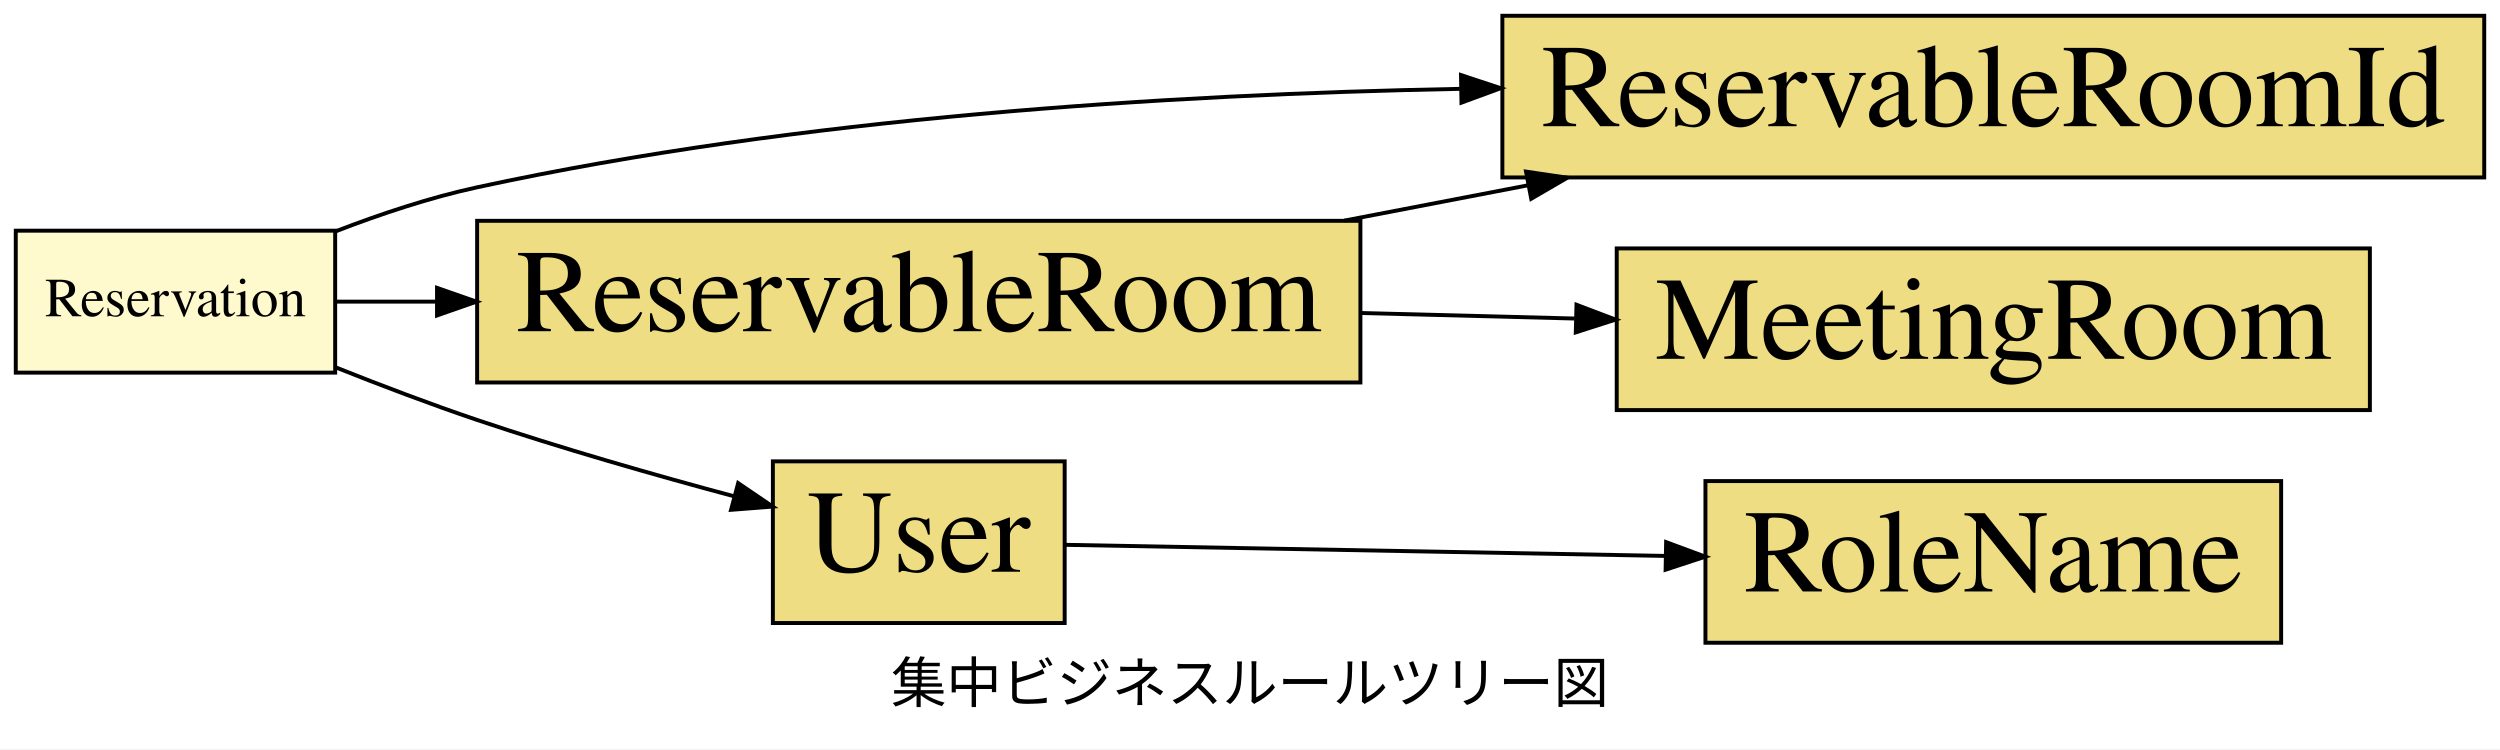
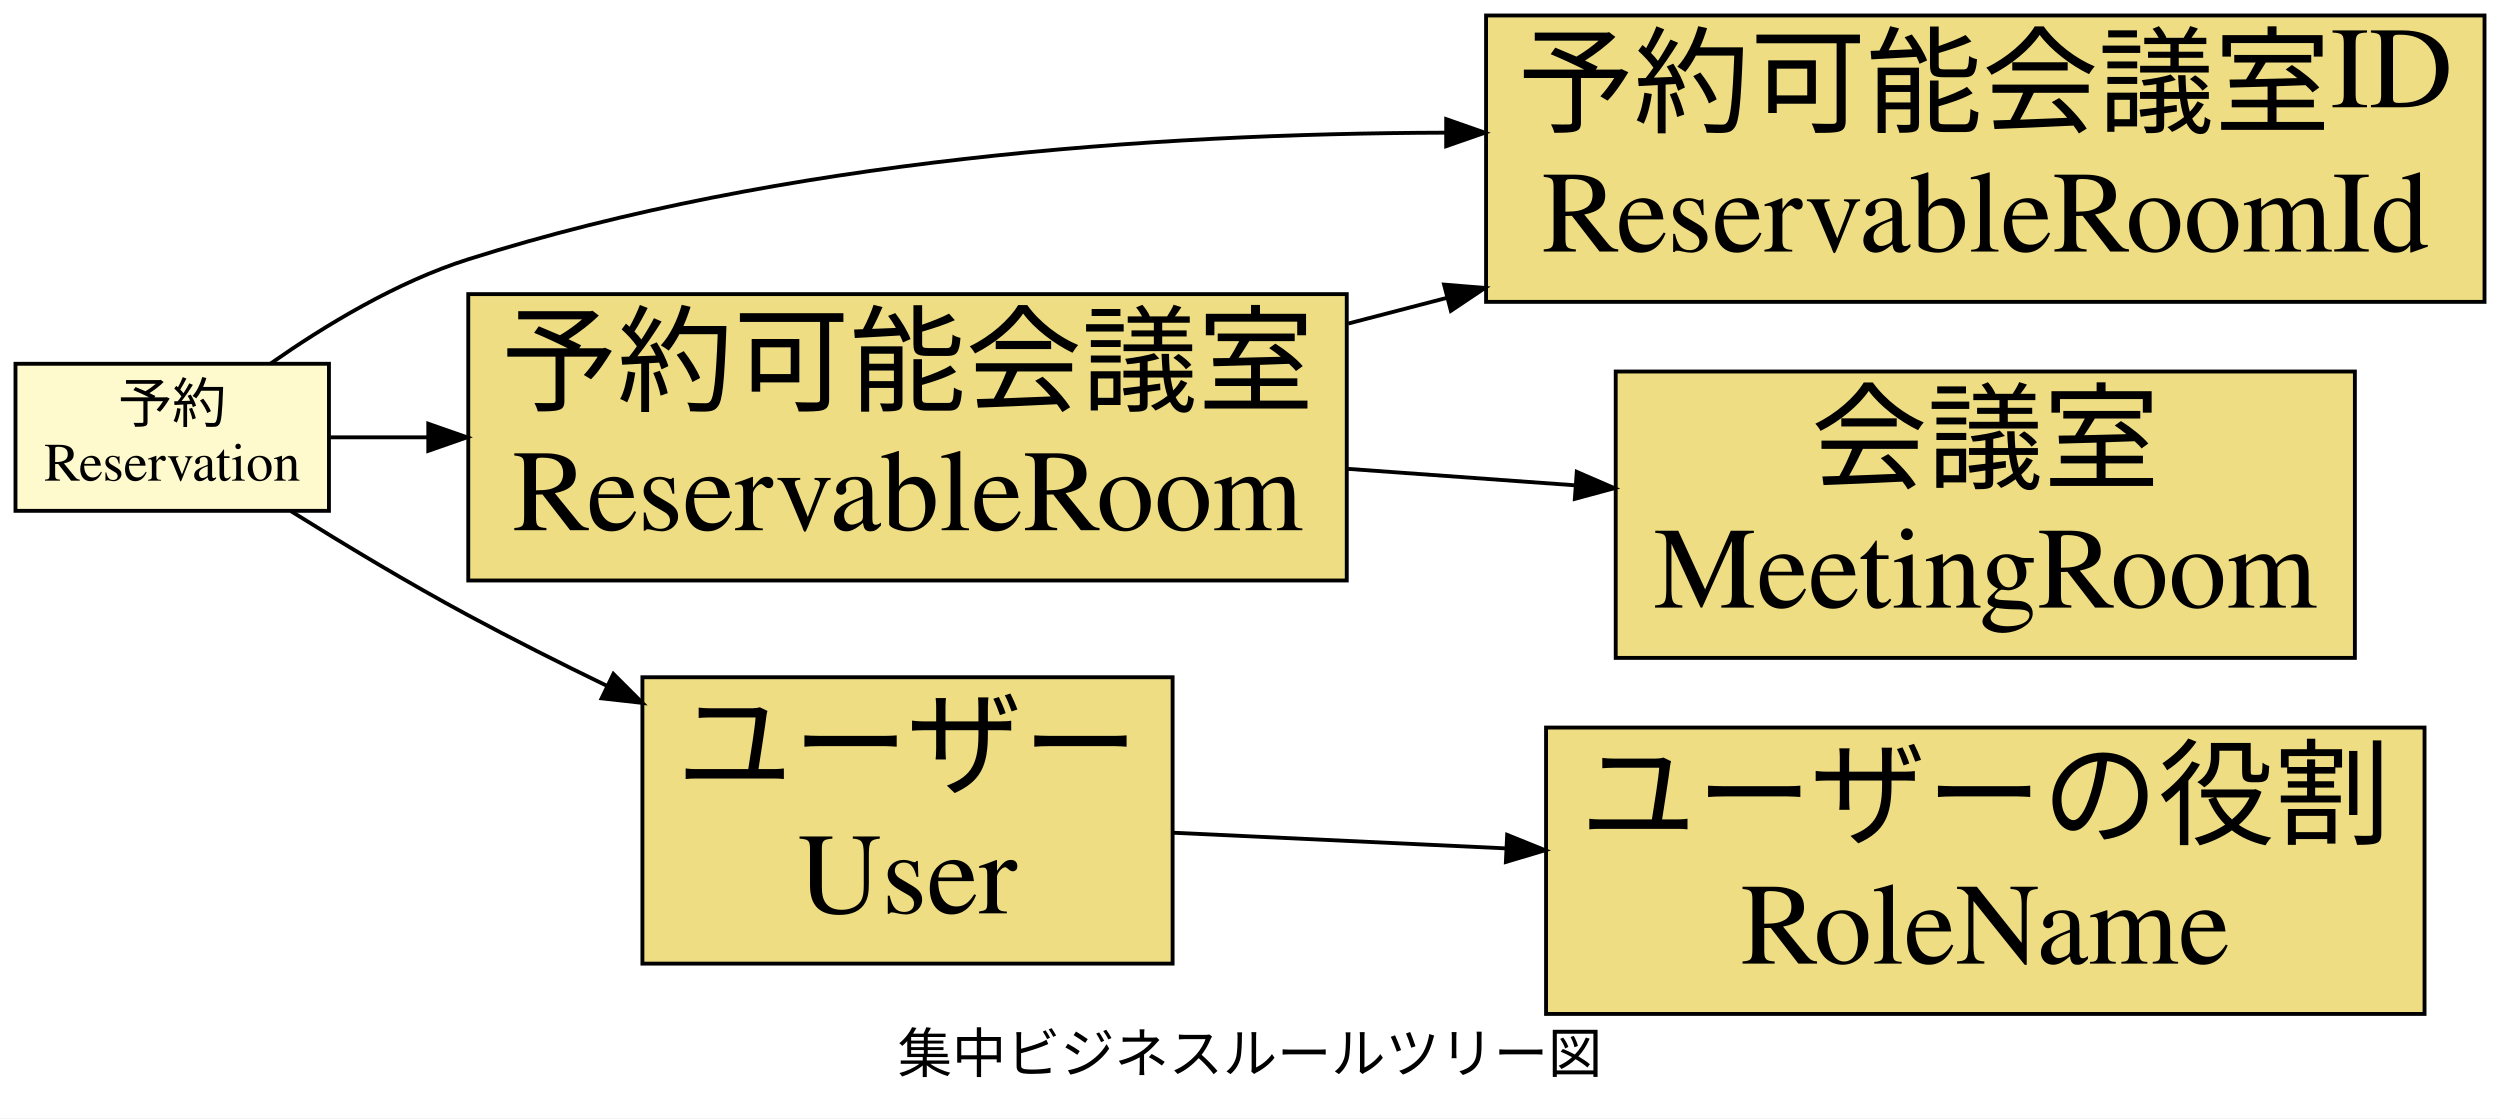
- <svg xmlns="http://www.w3.org/2000/svg" width="634px" height="190px" viewBox="0.00 0.00 634.00 190.00">
-   <g id="graph0" class="graph" transform="scale(1.0 1.0) rotate(0) translate(4 186)">
-     <polygon fill="white" stroke="transparent" points="-4,4 -4,-186 630,-186 630,4 -4,4" />
-     <text text-anchor="middle" x="313" y="-7.8" font-family="Times,serif" font-size="14.00">集中ビジネスルールツリー図</text>
+ <svg xmlns="http://www.w3.org/2000/svg" width="646px" height="289px" viewBox="0.00 0.00 646.00 289.00">
+   <g id="graph0" class="graph" transform="scale(1.0 1.0) rotate(0) translate(4 285)">
+     <polygon fill="white" stroke="transparent" points="-4,4 -4,-285 642,-285 642,4 -4,4" />
+     <text text-anchor="middle" x="319" y="-7.8" font-family="Times,serif" font-size="14.00">集中ビジネスルールツリー図</text>
    <g id="node1" class="node">
-       <polygon fill="#eedd82" stroke="black" points="341,-130 117,-130 117,-89 341,-89 341,-130" />
-       <text text-anchor="middle" x="229" y="-102" font-family="Times,serif" font-size="30.00">ReservableRoom</text>
+       <polygon fill="#eedd82" stroke="black" points="344,-209 117,-209 117,-135 344,-135 344,-209" />
+       <text text-anchor="middle" x="230.5" y="-181" font-family="Times,serif" font-size="30.00">予約可能会議室</text>
+       <text text-anchor="middle" x="230.5" y="-148" font-family="Times,serif" font-size="30.00">ReservableRoom</text>
    </g>
    <g id="node2" class="node">
-       <polygon fill="#eedd82" stroke="black" points="626,-182 377,-182 377,-141 626,-141 626,-182" />
-       <text text-anchor="middle" x="501.5" y="-154" font-family="Times,serif" font-size="30.00">ReservableRoomId</text>
+       <polygon fill="#eedd82" stroke="black" points="638,-281 380,-281 380,-207 638,-207 638,-281" />
+       <text text-anchor="middle" x="509" y="-253" font-family="Times,serif" font-size="30.00">予約可能会議室ID</text>
+       <text text-anchor="middle" x="509" y="-220" font-family="Times,serif" font-size="30.00">ReservableRoomId</text>
+     </g>
+     <g id="edge3" class="edge">
+       <path fill="none" stroke="black" d="M344.36,-201.39C352.82,-203.59 361.42,-205.83 370.01,-208.07" />
+       <polygon fill="black" stroke="black" points="369.15,-211.46 379.71,-210.59 370.91,-204.69 369.15,-211.46" />
+     </g>
+     <g id="node4" class="node">
+       <polygon fill="#eedd82" stroke="black" points="604.5,-189 413.5,-189 413.5,-115 604.5,-115 604.5,-189" />
+       <text text-anchor="middle" x="509" y="-161" font-family="Times,serif" font-size="30.00">会議室</text>
+       <text text-anchor="middle" x="509" y="-128" font-family="Times,serif" font-size="30.00">MeetingRoom</text>
    </g>
    <g id="edge1" class="edge">
-       <path fill="none" stroke="black" d="M336.91,-130.05C352.17,-132.99 367.94,-136.02 383.39,-138.99" />
-       <polygon fill="black" stroke="black" points="383,-142.48 393.48,-140.93 384.32,-135.6 383,-142.48" />
-     </g>
-     <g id="node4" class="node">
-       <polygon fill="#eedd82" stroke="black" points="597,-123 406,-123 406,-82 597,-82 597,-123" />
-       <text text-anchor="middle" x="501.5" y="-95" font-family="Times,serif" font-size="30.00">MeetingRoom</text>
-     </g>
-     <g id="edge3" class="edge">
-       <path fill="none" stroke="black" d="M341.19,-106.62C359.1,-106.16 377.59,-105.68 395.35,-105.22" />
-       <polygon fill="black" stroke="black" points="395.8,-108.71 405.71,-104.95 395.62,-101.71 395.8,-108.71" />
+       <path fill="none" stroke="black" d="M344.36,-163.84C363.73,-162.44 383.78,-160.98 402.93,-159.6" />
+       <polygon fill="black" stroke="black" points="403.44,-163.07 413.16,-158.86 402.94,-156.09 403.44,-163.07" />
    </g>
    <g id="node3" class="node">
-       <polygon fill="lemonchiffon" stroke="black" points="81,-127.5 0,-127.5 0,-91.5 81,-91.5 81,-127.5" />
-       <text text-anchor="middle" x="40.5" y="-105.8" font-family="Times,serif" font-size="14.00">Reservation</text>
+       <polygon fill="lemonchiffon" stroke="black" points="81,-191 0,-191 0,-153 81,-153 81,-191" />
+       <text text-anchor="middle" x="40.5" y="-175.8" font-family="Times,serif" font-size="14.00">予約</text>
+       <text text-anchor="middle" x="40.5" y="-160.8" font-family="Times,serif" font-size="14.00">Reservation</text>
+     </g>
+     <g id="edge2" class="edge">
+       <path fill="none" stroke="black" d="M81.37,-172C89.12,-172 97.62,-172 106.5,-172" />
+       <polygon fill="black" stroke="black" points="106.67,-175.5 116.67,-172 106.67,-168.5 106.67,-175.5" />
+     </g>
+     <g id="edge4" class="edge">
+       <path fill="none" stroke="black" d="M65.87,-191.02C79.99,-200.92 98.56,-212.16 117,-218 198.15,-243.71 293.39,-250.5 369.55,-250.72" />
+       <polygon fill="black" stroke="black" points="369.7,-254.22 379.69,-250.71 369.69,-247.22 369.7,-254.22" />
+     </g>
+     <g id="node6" class="node">
+       <polygon fill="#eedd82" stroke="black" points="299,-110 162,-110 162,-36 299,-36 299,-110" />
+       <text text-anchor="middle" x="230.5" y="-82" font-family="Times,serif" font-size="30.00">ユーザー</text>
+       <text text-anchor="middle" x="230.5" y="-49" font-family="Times,serif" font-size="30.00">User</text>
    </g>
    <g id="edge5" class="edge">
-       <path fill="none" stroke="black" d="M81.05,-109.5C88.98,-109.5 97.7,-109.5 106.81,-109.5" />
-       <polygon fill="black" stroke="black" points="106.83,-113 116.83,-109.5 106.83,-106 106.83,-113" />
+       <path fill="none" stroke="black" d="M71.2,-152.9C84.93,-144.32 101.59,-134.29 117,-126 128.44,-119.84 140.71,-113.65 152.8,-107.79" />
+       <polygon fill="black" stroke="black" points="154.5,-110.86 161.99,-103.37 151.46,-104.55 154.5,-110.86" />
    </g>
-     <g id="edge2" class="edge">
-       <path fill="none" stroke="black" d="M81.16,-127.35C92.52,-131.74 105.06,-135.91 117,-138.5 198.56,-156.17 292,-162.06 366.23,-163.47" />
-       <polygon fill="black" stroke="black" points="366.51,-166.97 376.57,-163.63 366.63,-159.97 366.51,-166.97" />
-     </g>
-     <g id="node6" class="node">
-       <polygon fill="#eedd82" stroke="black" points="266,-69 192,-69 192,-28 266,-28 266,-69" />
-       <text text-anchor="middle" x="229" y="-41" font-family="Times,serif" font-size="30.00">User</text>
+     <g id="node5" class="node">
+       <polygon fill="#eedd82" stroke="black" points="622.5,-97 395.5,-97 395.5,-23 622.5,-23 622.5,-97" />
+       <text text-anchor="middle" x="509" y="-69" font-family="Times,serif" font-size="30.00">ユーザーの役割</text>
+       <text text-anchor="middle" x="509" y="-36" font-family="Times,serif" font-size="30.00">RoleName</text>
    </g>
    <g id="edge6" class="edge">
-       <path fill="none" stroke="black" d="M81.17,-92.82C92.64,-88.25 105.24,-83.47 117,-79.5 138.17,-72.36 161.98,-65.55 182.11,-60.15" />
-       <polygon fill="black" stroke="black" points="183.2,-63.48 191.96,-57.53 181.4,-56.71 183.2,-63.48" />
-     </g>
-     <g id="node5" class="node">
-       <polygon fill="#eedd82" stroke="black" points="574.5,-64 428.5,-64 428.5,-23 574.5,-23 574.5,-64" />
-       <text text-anchor="middle" x="501.5" y="-36" font-family="Times,serif" font-size="30.00">RoleName</text>
-     </g>
-     <g id="edge4" class="edge">
-       <path fill="none" stroke="black" d="M266.2,-47.83C304.85,-47.12 367.4,-45.96 418.15,-45.02" />
-       <polygon fill="black" stroke="black" points="418.53,-48.52 428.46,-44.83 418.4,-41.52 418.53,-48.52" />
+       <path fill="none" stroke="black" d="M299.14,-69.82C325.14,-68.6 355.69,-67.16 385.28,-65.77" />
+       <polygon fill="black" stroke="black" points="385.45,-69.27 395.27,-65.3 385.12,-62.27 385.45,-69.27" />
    </g>
  </g>
</svg>
